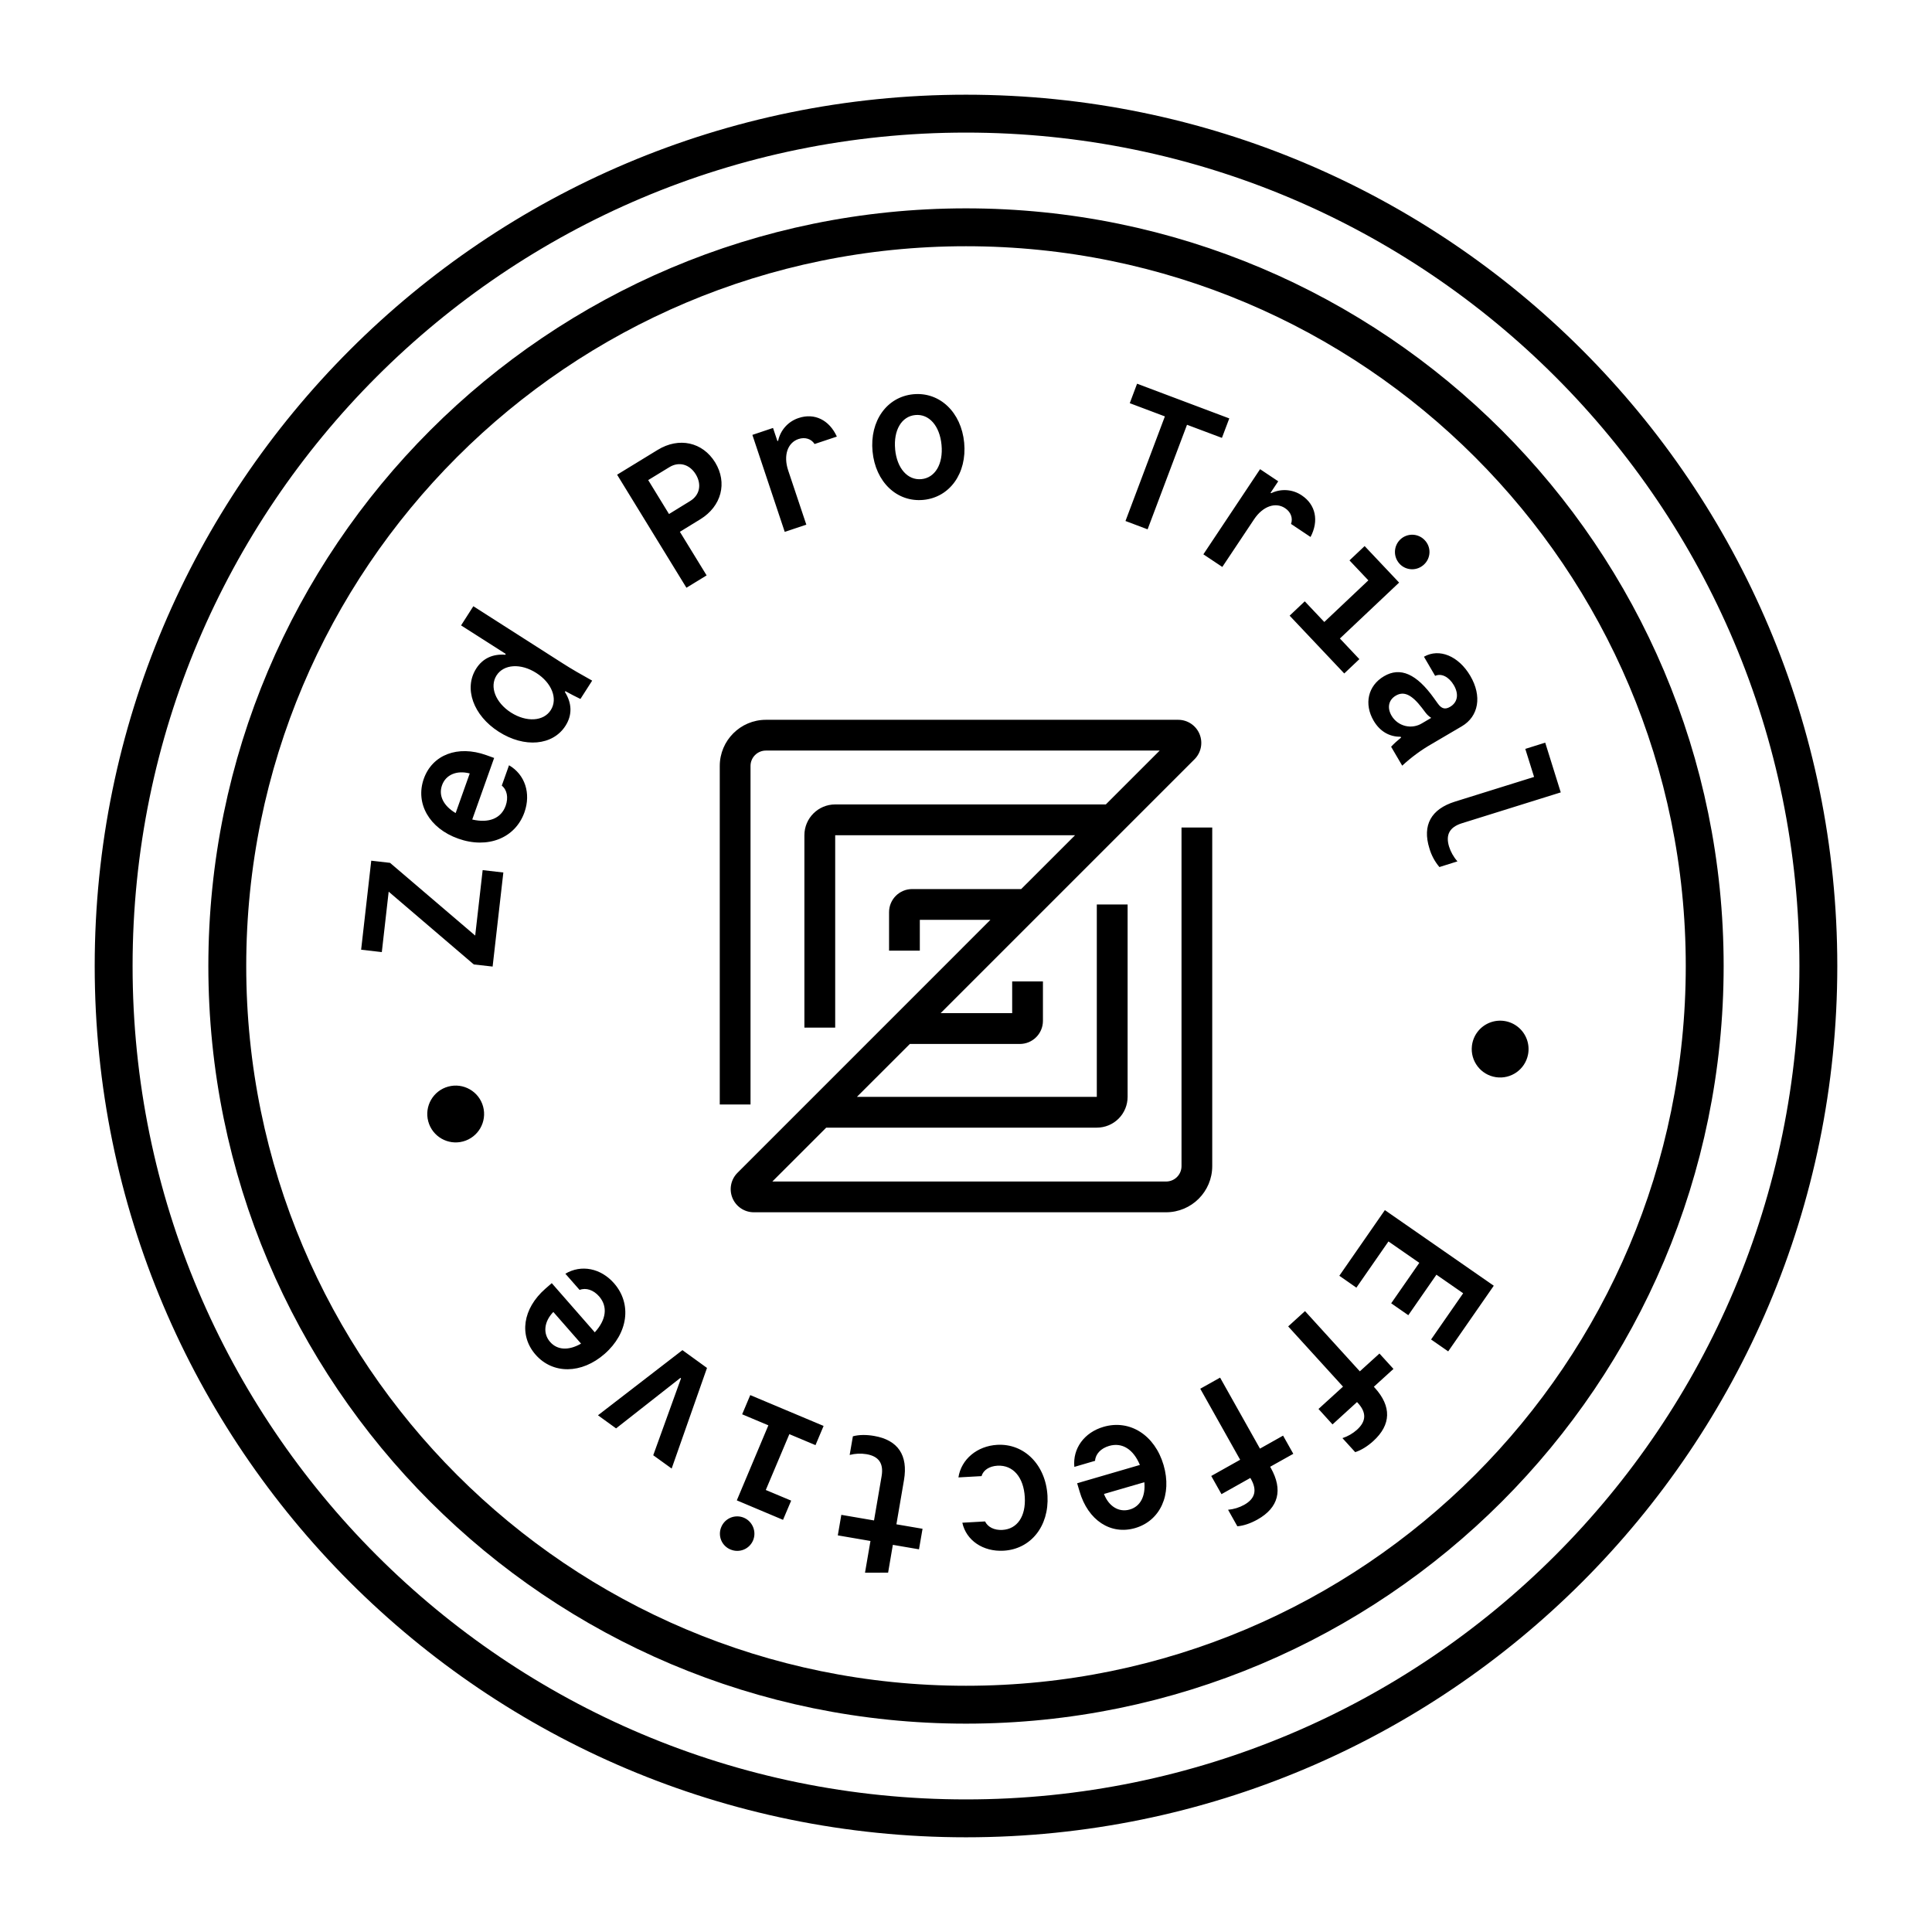
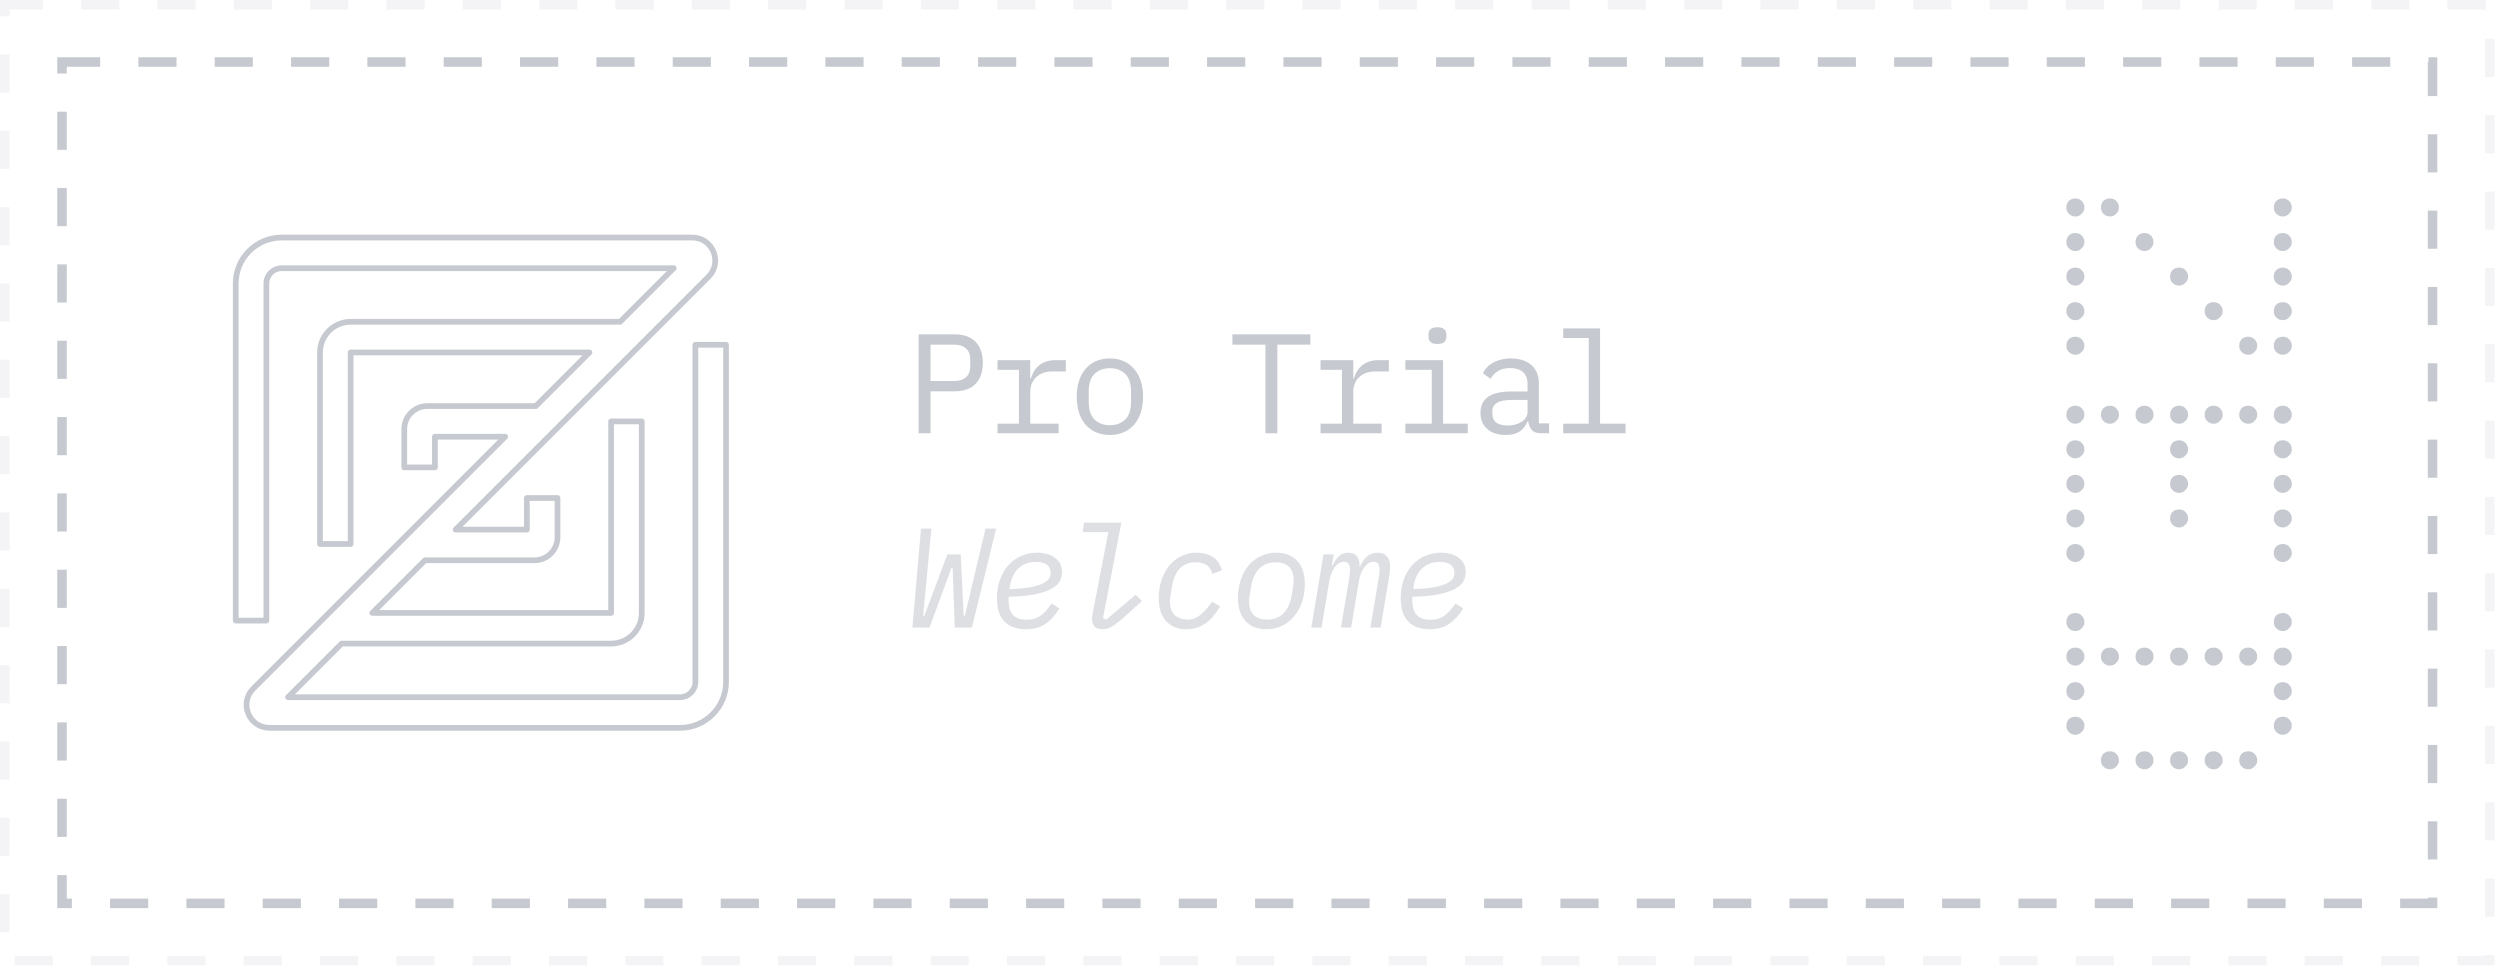
- <svg xmlns="http://www.w3.org/2000/svg" width="51" height="51" fill="none">
-   <circle cx="25.5" cy="25.5" r="22.5" stroke="#000" />
-   <circle cx="25.5" cy="25.5" r="19.5" stroke="#000" />
-   <path fill="#000" fill-rule="evenodd" d="M20.219 19.813a.406.406 0 0 0-.407.406v8.937H19V20.22c0-.673.546-1.219 1.219-1.219h10.884a.61.61 0 0 1 .431 1.04l-6.704 6.704h1.889v-.838h.812v1.041a.61.61 0 0 1-.61.61h-2.903l-1.397 1.396h6.332v-5.078h.813v5.078a.812.812 0 0 1-.813.813H21.81l-1.422 1.422h10.394a.406.406 0 0 0 .407-.407v-8.937H32v8.937c0 .673-.546 1.219-1.219 1.219H19.897a.61.61 0 0 1-.431-1.04l6.678-6.679h-1.863v.813h-.812v-1.016a.61.61 0 0 1 .61-.61h2.878l1.422-1.421h-6.332v5.078h-.813v-5.078c0-.449.364-.813.813-.813h7.144l1.422-1.422H20.219Z" clip-rule="evenodd" />
-   <path fill="#000" d="M37.732 22.393c-.19-.61.043-1.035.678-1.233l2.086-.651-.232-.74.526-.165.41 1.313-2.61.815c-.325.102-.435.304-.337.62.042.133.115.267.22.386l-.476.15a1.334 1.334 0 0 1-.265-.495Zm1.123 5.215a.75.75 0 1 1 1.482.225.75.75 0 0 1-1.482-.225Zm-2.298 4.336 2.875 1.996-1.203 1.733-.452-.314.847-1.22-.706-.49-.742 1.069-.452-.314.742-1.068-.814-.565-.847 1.22-.45-.314 1.202-1.733Zm-.296-12.918c-.26-.444-.15-.927.273-1.175.43-.253.86-.065 1.323.585l.097.135c.099.139.195.164.324.088.198-.116.24-.332.099-.573-.13-.22-.327-.32-.493-.245l-.295-.505c.403-.231.914-.021 1.223.505.314.534.223 1.07-.225 1.332l-.79.464a4.243 4.243 0 0 0-.782.575l-.293-.5c.071-.077.162-.16.264-.243l-.013-.021c-.293.004-.545-.138-.712-.422Zm.585-.663c-.19.111-.236.319-.112.53a.58.58 0 0 0 .807.198l.24-.141a.561.561 0 0 1-.15-.138l-.097-.128c-.27-.351-.477-.445-.688-.321Zm.1-3.48a.457.457 0 0 1 .019-.643.454.454 0 0 1 .643.018.45.45 0 0 1-.018.644.454.454 0 0 1-.644-.018Zm-2.504.99.516.546 1.163-1.099-.498-.527.4-.378.91.964-1.563 1.476.514.545-.399.378-1.442-1.526.399-.378Zm.007 18.737 1.447 1.59.518-.47.37.406-.518.471.024.026c.447.492.435.976-.038 1.407-.152.138-.32.243-.478.293l-.337-.37a1.07 1.07 0 0 0 .386-.223c.244-.222.252-.452.023-.703l-.024-.026-.647.59-.37-.408.647-.589-1.447-1.59.444-.404Zm-1.186-22.225.479.32-.202.303.016.011a.808.808 0 0 1 .809.059c.366.244.455.67.23 1.097l-.515-.344c.055-.155-.006-.316-.156-.416-.253-.17-.59-.052-.82.294l-.838 1.257-.5-.333 1.497-2.248Zm-1.056 23.98 1.053 1.875.61-.343.27.48-.611.342.017.03c.326.58.206 1.05-.352 1.363-.179.1-.366.165-.531.178l-.245-.436a1.07 1.07 0 0 0 .425-.13c.288-.161.347-.384.18-.68l-.017-.03-.762.428-.27-.48.763-.428-1.053-1.875.523-.293ZM30.75 10.992l-.927-.349.193-.514 2.434.916-.194.514-.922-.346-1.04 2.76-.584-.22 1.04-2.761Zm-2.39 27.73c-.047-.486.262-.909.77-1.057.696-.203 1.355.219 1.586 1.01.227.778-.087 1.468-.75 1.662-.647.188-1.246-.204-1.468-.967l-.064-.216 1.656-.483c-.172-.414-.468-.603-.813-.502-.216.063-.359.213-.37.393l-.546.16Zm.782.715c.128.332.399.493.682.41.278-.08.418-.35.384-.72l-1.066.31ZM25.3 39c.073-.48.495-.83 1.024-.86.719-.04 1.281.534 1.327 1.343.045.803-.44 1.412-1.16 1.452-.538.03-.986-.27-1.088-.739l.6-.034c.073.15.243.236.458.224.394-.022.62-.36.591-.865-.03-.524-.308-.853-.722-.83-.215.012-.374.117-.42.275l-.61.034Zm-2.267-27.083c-.077-.807.38-1.443 1.077-1.51.697-.065 1.265.474 1.342 1.28.076.807-.382 1.443-1.078 1.509-.697.066-1.265-.473-1.341-1.28Zm.596-.057c.048.503.33.822.693.788.363-.034.58-.401.532-.904-.047-.503-.329-.823-.692-.788-.363.034-.58.402-.532.904Zm-1.42 28.128.863.148.2-1.167c.058-.336-.072-.526-.397-.582a1.072 1.072 0 0 0-.446.02l.085-.492c.16-.044.358-.045.56-.01.63.108.901.51.789 1.165l-.2 1.168.69.118-.094.542-.69-.118-.125.734-.61.002.144-.838-.862-.148.093-.542Zm-1.803-28.691.116.346.019-.007a.808.808 0 0 1 .542-.602c.417-.14.808.052 1.008.491l-.588.196c-.089-.139-.254-.188-.424-.132-.29.097-.404.435-.273.829l.479 1.432-.57.19-.854-2.56.545-.183Zm-.123 26.328-.692-.291.214-.507 1.936.814-.214.507-.69-.29-.622 1.474.67.281-.215.507-1.22-.514.833-1.981Zm-1 3.278a.45.45 0 0 1-.242-.596.454.454 0 0 1 .595-.243c.23.097.34.366.244.597a.453.453 0 0 1-.596.242Zm-1.922-29.027c.563-.345 1.187-.206 1.517.33.329.538.169 1.158-.394 1.503l-.537.329.706 1.151-.533.326-1.83-2.984 1.071-.655Zm.653 23.764.649.47-.933 2.656-.486-.351.733-2.03-.016-.012-1.698 1.333-.478-.346 2.23-1.72Zm-.354-22.071.558-.343c.252-.154.312-.437.148-.706-.165-.268-.445-.342-.696-.188l-.559.341.549.896ZM14.138 35.76c-.444-.507-.34-1.216.257-1.74l.17-.148 1.136 1.298c.302-.331.35-.679.113-.95-.148-.169-.346-.235-.514-.169l-.376-.428c.42-.249.935-.147 1.285.252.477.545.372 1.32-.248 1.864-.61.534-1.368.54-1.823.021Zm-1.643-19.757 2.36 1.508c.214.138.5.303.777.456l-.31.484a7.723 7.723 0 0 1-.397-.206l-.013.021c.188.299.198.608.015.894-.334.522-1.083.59-1.761.156-.674-.43-.929-1.146-.595-1.668.172-.27.439-.39.767-.364l.013-.022-1.18-.753.324-.506Zm2.111 18.63c-.247.256-.278.57-.084.791.191.219.495.231.816.044l-.732-.836ZM13.107 17.83c-.19.299-.026.718.382.98.409.26.86.234 1.05-.065.192-.3.026-.72-.382-.98-.409-.262-.859-.234-1.05.065Zm-1.01 4.308c-.764-.27-1.14-.93-.91-1.58.226-.636.896-.892 1.645-.626l.212.076-.578 1.625c.436.102.763-.026.883-.365.075-.212.037-.417-.103-.53l.191-.537c.422.245.584.743.407 1.242-.242.683-.97.971-1.748.695ZM9.8 22.72l.496.057 2.248 1.92.197-1.728.546.063-.283 2.483-.497-.056-2.247-1.921-.181 1.595-.546-.063.267-2.35Zm1.505 6.883a.749.749 0 1 1 1.448-.392.749.749 0 1 1-1.448.392Zm.363-8.873c-.097.273.04.544.36.733l.372-1.046c-.345-.09-.634.035-.732.313Z" />
+ <svg xmlns="http://www.w3.org/2000/svg" width="262" height="102" fill="none">
+   <path stroke="#c6cad0" stroke-dasharray="4 4" d="M.5.5h260.43v100.173H.5z" opacity=".2" />
+   <path stroke="#c6cad0" stroke-dasharray="4 4" d="M6.5 6.5h248.43v88.173H6.5z" />
+   <path fill="#c6cad0" d="M163.824 44.398h2.674v-8.974h-2.674v-1.01h3.862v9.984h2.675v1.01h-6.537zM161.527 45.408q-.699 0-.996-.357a1.73 1.73 0 0 1-.371-.891h-.075q-.252.669-.817 1.055-.549.37-1.485.371-1.204 0-1.917-.624t-.713-1.708q0-1.07.773-1.65.786-.579 2.525-.579h1.634v-.758q0-.846-.475-1.263-.476-.43-1.352-.43-.773 0-1.263.312-.49.297-.787.817l-.802-.595q.148-.296.401-.579.252-.282.624-.49.371-.224.847-.342.475-.135 1.054-.134 1.353 0 2.14.684.802.684.802 1.901v4.22h1.07v1.04zm-3.536-.817q.46 0 .832-.104.386-.12.668-.297.282-.194.431-.446.163-.267.163-.565v-1.263h-1.634q-1.07 0-1.56.298a.95.95 0 0 0-.49.861v.312q0 .595.416.907.43.297 1.174.297M150.642 36.048q-.52 0-.728-.208a.78.78 0 0 1-.208-.55v-.237q0-.328.208-.535.209-.223.728-.223.52 0 .728.223a.72.72 0 0 1 .208.535v.237a.77.77 0 0 1-.208.55q-.207.208-.728.208m-3.357 8.35h2.763v-5.646h-2.763v-1.01h3.952v6.656h2.585v1.01h-6.537zM138.391 44.398h2.243v-5.646h-2.243v-1.01h3.432v1.931h.074q.238-.907.892-1.411.668-.52 1.693-.52h1.07v1.188h-1.441q-1.025 0-1.664.595-.624.594-.624 1.56v3.313h2.971v1.01h-6.403zM133.865 36.122v9.286h-1.248v-9.286h-3.461v-1.084h8.171v1.084zM116.316 45.586q-.802 0-1.456-.282a3.15 3.15 0 0 1-1.099-.802 3.8 3.8 0 0 1-.684-1.263 5.5 5.5 0 0 1-.238-1.664q0-.906.238-1.65t.684-1.262a3.1 3.1 0 0 1 1.099-.817 3.6 3.6 0 0 1 1.456-.283 3.5 3.5 0 0 1 1.441.283q.654.282 1.1.817.46.519.698 1.263t.238 1.649a5.5 5.5 0 0 1-.238 1.664 3.7 3.7 0 0 1-.698 1.263 3 3 0 0 1-1.1.802 3.5 3.5 0 0 1-1.441.282m0-1.025q.995 0 1.605-.594.609-.594.609-1.843v-1.099q0-1.248-.609-1.842-.61-.594-1.605-.594t-1.605.594q-.609.594-.609 1.842v1.1q0 1.247.609 1.842.61.594 1.605.594M104.54 44.398h2.244v-5.646h-2.244v-1.01h3.432v1.931h.074q.238-.907.892-1.411.669-.52 1.694-.52h1.069v1.188h-1.441q-1.025 0-1.664.595-.624.594-.624 1.56v3.313h2.972v1.01h-6.404zM96.27 45.408v-10.37h3.774q1.442 0 2.199.787.758.788.758 2.199t-.758 2.199q-.757.787-2.199.787h-2.525v4.398zm1.249-5.482h2.496q.787 0 1.218-.387.446-.401.446-1.129v-.772q0-.728-.446-1.115-.43-.4-1.218-.4h-2.496z" />
+   <path fill="#c6cad0" d="M149.825 65.944q-1.457 0-2.244-.802-.787-.818-.787-2.481 0-1.041.312-1.902a4.5 4.5 0 0 1 .862-1.5 3.8 3.8 0 0 1 1.337-.981 4.1 4.1 0 0 1 1.708-.357q.566 0 1.04.134.476.134.818.401.356.252.549.639.193.386.193.891 0 .402-.193.832-.178.431-.772.803-.58.37-1.694.624-1.1.252-2.927.297-.015.118-.015.222v.12q0 .4.075.772.073.371.282.669.208.282.579.46.372.163.981.163.416 0 .743-.089.342-.103.639-.297.312-.207.594-.52.297-.327.624-.787l.817.505q-.654 1.07-1.486 1.634-.817.55-2.035.55m1.084-7.057q-1.158 0-1.886.698-.729.699-.892 2.006l-.015.148q1.397-.045 2.244-.208.861-.177 1.307-.416.46-.237.609-.52.149-.282.149-.564 0-.238-.089-.446a.8.8 0 0 0-.253-.356 1.2 1.2 0 0 0-.475-.253 2.4 2.4 0 0 0-.699-.09M137.425 65.766l1.278-7.667h1.07l-.194 1.204h.06q.267-.58.639-.98.386-.402 1.025-.402.654 0 .936.416t.238 1.04h.044q.297-.669.743-1.055.446-.4 1.114-.4.639 0 .966.385.342.372.342 1.085 0 .208-.03.49t-.074.55l-.892 5.334h-1.069l.861-5.14q.045-.269.075-.506.029-.252.029-.416 0-.832-.653-.832a.9.9 0 0 0-.55.178 2 2 0 0 0-.416.416 3 3 0 0 0-.342.654 3.6 3.6 0 0 0-.193.683l-.832 4.963h-1.07l.862-5.14q.089-.536.089-.877 0-.475-.163-.669-.149-.208-.461-.208a.95.95 0 0 0-.564.178 1.6 1.6 0 0 0-.431.416 3 3 0 0 0-.342.654 3.5 3.5 0 0 0-.193.683l-.832 4.963zM132.721 65.944q-.743 0-1.307-.238a2.6 2.6 0 0 1-.921-.654 2.9 2.9 0 0 1-.565-1.025 4.4 4.4 0 0 1-.193-1.322q0-1.1.312-1.976.312-.892.847-1.515a3.7 3.7 0 0 1 1.278-.951 3.66 3.66 0 0 1 1.574-.342q.743 0 1.308.238.564.237.936.668.385.417.564 1.026.193.593.193 1.307 0 1.1-.312 1.99a4.6 4.6 0 0 1-.861 1.501 3.7 3.7 0 0 1-1.278.966 3.8 3.8 0 0 1-1.575.327m.06-1.01q1.084 0 1.723-.654.654-.669.847-1.813l.149-.891q.044-.267.059-.446.015-.178.015-.312 0-.98-.505-1.426-.506-.46-1.367-.46-1.085 0-1.738.668-.64.654-.832 1.798l-.149.891q-.045.267-.059.446-.015.178-.015.312 0 .981.505 1.44.505.447 1.367.447M124.333 65.944q-.713 0-1.263-.238a2.6 2.6 0 0 1-.906-.654 3.1 3.1 0 0 1-.55-1.025 4.7 4.7 0 0 1-.178-1.322q0-1.1.312-1.976.312-.892.847-1.515a3.6 3.6 0 0 1 1.248-.951q.728-.342 1.545-.342.609 0 1.055.149.46.149.787.4.327.239.52.58.208.342.312.713l-.995.387q-.224-.714-.669-.966-.431-.252-1.144-.253-.981 0-1.605.64-.609.638-.817 1.842l-.148.891q-.045.267-.06.416t-.015.297q0 .981.506 1.456.52.46 1.366.46.253 0 .506-.059.267-.06.564-.252.312-.194.669-.565.356-.372.817-.995l.832.49q-.357.58-.728 1.04a4 4 0 0 1-.802.743 3 3 0 0 1-.922.446 3.4 3.4 0 0 1-1.084.163M115.558 65.944q-.609 0-.862-.297-.252-.296-.252-.758v-.238q.015-.133.044-.237l1.664-8.647h-2.704l.164-.996h3.907L115.588 64.8l.371.119 3.046-2.585.669.653-1.546 1.397q-.534.49-.921.802a7 7 0 0 1-.683.476 2 2 0 0 1-.52.222q-.223.06-.446.06M107.511 65.944q-1.455 0-2.243-.802-.787-.818-.787-2.481 0-1.041.312-1.902a4.6 4.6 0 0 1 .861-1.5 3.84 3.84 0 0 1 1.337-.981 4.1 4.1 0 0 1 1.709-.357q.564 0 1.04.134.475.134.817.401.357.252.55.639.193.386.193.891 0 .402-.193.832-.179.431-.773.803-.58.37-1.693.624-1.1.252-2.927.297-.015.118-.015.222v.12q0 .4.074.772.075.371.282.669.208.282.58.46.37.163.98.163.416 0 .743-.089.342-.103.639-.297.312-.207.594-.52.297-.327.624-.787l.818.505q-.654 1.07-1.486 1.634-.817.55-2.036.55m1.085-7.057q-1.16 0-1.887.698-.727.699-.891 2.006l-.015.148q1.397-.045 2.243-.208.862-.177 1.308-.416.46-.237.609-.52.148-.282.148-.564a1.1 1.1 0 0 0-.089-.446.8.8 0 0 0-.252-.356 1.2 1.2 0 0 0-.476-.253 2.4 2.4 0 0 0-.698-.09M95.617 65.766l.906-10.37h1.085l-.55 5.838-.312 3.313h.119l2.422-6.448h1.396l.312 6.448h.119l.758-3.209 1.411-5.943h1.114l-2.54 10.37h-1.798l-.223-6.254h-.119l-2.302 6.255z" opacity=".6" />
+   <path fill="#c6cad0" d="M240.179 65.152v.073a.79.79 0 0 1-.29.616.79.79 0 0 1-.616.29h-.072a.9.9 0 0 1-.652-.29.84.84 0 0 1-.254-.616v-.073a.96.96 0 0 1 .254-.652.96.96 0 0 1 .652-.253h.072q.363 0 .616.253.29.29.29.652m0 3.623v.073a.79.79 0 0 1-.29.616.79.79 0 0 1-.616.29h-.072a.9.9 0 0 1-.652-.29.84.84 0 0 1-.254-.616v-.073a.96.96 0 0 1 .254-.652.96.96 0 0 1 .652-.253h.072q.363 0 .616.253.29.29.29.652m0 3.623v.073a.79.79 0 0 1-.29.615.79.79 0 0 1-.616.29h-.072a.9.9 0 0 1-.652-.29.84.84 0 0 1-.254-.615v-.073a.96.96 0 0 1 .254-.652.96.96 0 0 1 .652-.254h.072q.363 0 .616.254.29.29.29.652m0 3.623v.073a.79.79 0 0 1-.29.615.79.79 0 0 1-.616.29h-.072a.9.9 0 0 1-.652-.29.84.84 0 0 1-.254-.615v-.073a.96.96 0 0 1 .254-.652.96.96 0 0 1 .652-.254h.072q.363 0 .616.254.29.29.29.652m-3.623-7.246v.073a.79.79 0 0 1-.29.616.79.79 0 0 1-.616.29h-.072a.9.9 0 0 1-.652-.29.84.84 0 0 1-.254-.616v-.073q0-.362.254-.652a.96.96 0 0 1 .652-.253h.072q.363 0 .616.253.29.29.29.652m0 10.869v.072a.79.79 0 0 1-.29.616.79.79 0 0 1-.616.29h-.072q-.363 0-.652-.29a.84.84 0 0 1-.254-.616v-.072q0-.363.254-.652a.96.96 0 0 1 .652-.254h.072q.363 0 .616.254.29.29.29.652m-3.623-10.869v.073a.79.79 0 0 1-.29.616.79.79 0 0 1-.616.29h-.072a.9.9 0 0 1-.652-.29.84.84 0 0 1-.254-.616v-.073q0-.362.254-.652a.96.96 0 0 1 .652-.253h.072q.363 0 .616.253.29.29.29.652m0 10.869v.072a.79.79 0 0 1-.29.616.79.79 0 0 1-.616.29h-.072q-.363 0-.652-.29a.84.84 0 0 1-.254-.616v-.072q0-.363.254-.652a.96.96 0 0 1 .652-.254h.072q.363 0 .616.254.29.29.29.652m-3.623-10.869v.073a.79.79 0 0 1-.29.616.79.79 0 0 1-.615.29h-.073a.9.9 0 0 1-.652-.29.84.84 0 0 1-.254-.616v-.073q0-.362.254-.652a.97.97 0 0 1 .652-.253h.073q.362 0 .615.253.29.29.29.652m0 10.869v.072a.79.79 0 0 1-.29.616.79.79 0 0 1-.615.29h-.073a.9.9 0 0 1-.652-.29.84.84 0 0 1-.254-.616v-.072q0-.363.254-.652a.97.97 0 0 1 .652-.254h.073q.362 0 .615.254.29.29.29.652m-3.623-10.869v.073a.79.79 0 0 1-.289.616.8.8 0 0 1-.616.29h-.073a.9.9 0 0 1-.652-.29.84.84 0 0 1-.254-.616v-.073q0-.362.254-.652a.97.97 0 0 1 .652-.253h.073q.361 0 .616.253a.9.9 0 0 1 .289.652m0 10.869v.072a.79.79 0 0 1-.289.616.8.8 0 0 1-.616.29h-.073a.9.9 0 0 1-.652-.29.84.84 0 0 1-.254-.616v-.072q0-.363.254-.652a.97.97 0 0 1 .652-.254h.073q.361 0 .616.254a.9.9 0 0 1 .289.652m-3.622-10.869v.073a.79.79 0 0 1-.29.616.79.79 0 0 1-.616.29h-.073a.9.9 0 0 1-.652-.29.84.84 0 0 1-.253-.616v-.073q0-.362.253-.652a.97.97 0 0 1 .652-.253h.073a.84.84 0 0 1 .616.253q.29.29.29.652m0 10.869v.072a.79.79 0 0 1-.29.616.79.79 0 0 1-.616.29h-.073a.9.9 0 0 1-.652-.29.84.84 0 0 1-.253-.616v-.072q0-.363.253-.652a.97.97 0 0 1 .652-.254h.073a.84.84 0 0 1 .616.254q.29.29.29.652m-3.623-14.492v.073a.79.79 0 0 1-.29.616.79.79 0 0 1-.616.29h-.073q-.361 0-.652-.29a.84.84 0 0 1-.253-.616v-.073q0-.362.253-.652a.97.97 0 0 1 .652-.253h.073a.84.84 0 0 1 .616.253q.29.29.29.652m0 3.623v.073a.79.79 0 0 1-.29.616.79.79 0 0 1-.616.29h-.073q-.361 0-.652-.29a.84.84 0 0 1-.253-.616v-.073q0-.362.253-.652a.97.97 0 0 1 .652-.253h.073a.84.84 0 0 1 .616.253q.29.29.29.652m0 3.623v.073a.79.79 0 0 1-.29.615.79.79 0 0 1-.616.29h-.073q-.361 0-.652-.29a.84.84 0 0 1-.253-.615v-.073q0-.362.253-.652a.97.97 0 0 1 .652-.254h.073a.84.84 0 0 1 .616.254q.29.29.29.652m0 3.623v.073a.79.79 0 0 1-.29.615.79.79 0 0 1-.616.29h-.073q-.361 0-.652-.29a.84.84 0 0 1-.253-.615v-.073q0-.363.253-.652a.97.97 0 0 1 .652-.254h.073a.84.84 0 0 1 .616.254q.29.29.29.652M240.179 43.43v.072a.79.79 0 0 1-.29.616.79.79 0 0 1-.616.29h-.072a.9.9 0 0 1-.652-.29.84.84 0 0 1-.254-.616v-.073a.96.96 0 0 1 .254-.652.96.96 0 0 1 .652-.253h.072q.363 0 .616.253.29.29.29.652m0 3.622v.073a.79.79 0 0 1-.29.616.79.79 0 0 1-.616.29h-.072a.9.9 0 0 1-.652-.29.84.84 0 0 1-.254-.616v-.073a.96.96 0 0 1 .254-.652.96.96 0 0 1 .652-.253h.072q.363 0 .616.253.29.29.29.652m0 3.623v.073a.79.79 0 0 1-.29.616.79.79 0 0 1-.616.29h-.072a.9.9 0 0 1-.652-.29.84.84 0 0 1-.254-.616v-.073a.96.96 0 0 1 .254-.652.96.96 0 0 1 .652-.254h.072q.363 0 .616.254.29.29.29.652m0 3.623v.072a.79.79 0 0 1-.29.616.79.79 0 0 1-.616.29h-.072a.9.9 0 0 1-.652-.29.84.84 0 0 1-.254-.616v-.072a.96.96 0 0 1 .254-.652.96.96 0 0 1 .652-.254h.072q.363 0 .616.254.29.29.29.652m0 3.623v.072a.79.79 0 0 1-.29.616.79.79 0 0 1-.616.29h-.072a.9.9 0 0 1-.652-.29.84.84 0 0 1-.254-.616v-.072a.96.96 0 0 1 .254-.652.96.96 0 0 1 .652-.254h.072q.363 0 .616.254.29.29.29.652m-3.623-14.492v.073a.79.79 0 0 1-.29.616.79.79 0 0 1-.616.29h-.072a.9.9 0 0 1-.652-.29.84.84 0 0 1-.254-.616v-.073q0-.362.254-.652a.96.96 0 0 1 .652-.253h.072q.363 0 .616.253.29.29.29.652m-3.623 0v.073a.79.79 0 0 1-.29.616.79.79 0 0 1-.616.29h-.072a.9.9 0 0 1-.652-.29.84.84 0 0 1-.254-.616v-.073q0-.362.254-.652a.96.96 0 0 1 .652-.253h.072q.363 0 .616.253.29.29.29.652m-3.623 0v.073a.79.79 0 0 1-.29.616.79.79 0 0 1-.615.29h-.073a.9.9 0 0 1-.652-.29.84.84 0 0 1-.254-.616v-.073q0-.362.254-.652a.97.97 0 0 1 .652-.253h.073q.362 0 .615.253.29.29.29.652m0 3.623v.073a.79.79 0 0 1-.29.616.79.79 0 0 1-.615.29h-.073a.9.9 0 0 1-.652-.29.84.84 0 0 1-.254-.616v-.073q0-.362.254-.652a.97.97 0 0 1 .652-.253h.073q.362 0 .615.253.29.29.29.652m0 3.623v.073a.79.79 0 0 1-.29.616.79.79 0 0 1-.615.29h-.073a.9.9 0 0 1-.652-.29.84.84 0 0 1-.254-.616v-.073q0-.362.254-.652a.97.97 0 0 1 .652-.254h.073q.362 0 .615.254.29.29.29.652m0 3.623v.072a.79.79 0 0 1-.29.616.79.79 0 0 1-.615.29h-.073a.9.9 0 0 1-.652-.29.84.84 0 0 1-.254-.616v-.072q0-.363.254-.652a.97.97 0 0 1 .652-.254h.073q.362 0 .615.254.29.29.29.652m-3.623-10.869v.073a.79.79 0 0 1-.289.616.8.8 0 0 1-.616.29h-.073a.9.9 0 0 1-.652-.29.84.84 0 0 1-.254-.616v-.073q0-.362.254-.652a.97.97 0 0 1 .652-.253h.073q.361 0 .616.253a.9.9 0 0 1 .289.652m-3.622 0v.073a.79.79 0 0 1-.29.616.79.79 0 0 1-.616.29h-.073a.9.9 0 0 1-.652-.29.84.84 0 0 1-.253-.616v-.073q0-.362.253-.652a.97.97 0 0 1 .652-.253h.073a.84.84 0 0 1 .616.253q.29.29.29.652m-3.623 0v.073a.79.79 0 0 1-.29.616.79.79 0 0 1-.616.29h-.073q-.361 0-.652-.29a.84.84 0 0 1-.253-.616v-.073q0-.362.253-.652a.97.97 0 0 1 .652-.253h.073a.84.84 0 0 1 .616.253q.29.29.29.652m0 3.623v.073a.79.79 0 0 1-.29.616.79.79 0 0 1-.616.29h-.073q-.361 0-.652-.29a.84.84 0 0 1-.253-.616v-.073q0-.362.253-.652a.97.97 0 0 1 .652-.253h.073a.84.84 0 0 1 .616.253q.29.29.29.652m0 3.623v.073a.79.79 0 0 1-.29.616.79.79 0 0 1-.616.29h-.073q-.361 0-.652-.29a.84.84 0 0 1-.253-.616v-.073q0-.362.253-.652a.97.97 0 0 1 .652-.254h.073a.84.84 0 0 1 .616.254q.29.29.29.652m0 3.623v.072a.79.79 0 0 1-.29.616.79.79 0 0 1-.616.29h-.073q-.361 0-.652-.29a.84.84 0 0 1-.253-.616v-.072q0-.363.253-.652a.97.97 0 0 1 .652-.254h.073a.84.84 0 0 1 .616.254q.29.29.29.652m0 3.623v.072a.79.79 0 0 1-.29.616.79.79 0 0 1-.616.29h-.073q-.361 0-.652-.29a.84.84 0 0 1-.253-.616v-.072q0-.363.253-.652a.97.97 0 0 1 .652-.254h.073a.84.84 0 0 1 .616.254q.29.29.29.652M240.179 21.706v.073a.79.79 0 0 1-.29.616.79.79 0 0 1-.616.29h-.072a.9.9 0 0 1-.652-.29.84.84 0 0 1-.254-.616v-.073a.96.96 0 0 1 .254-.652.96.96 0 0 1 .652-.253h.072q.363 0 .616.253.29.29.29.652m0 3.623v.073a.79.79 0 0 1-.29.616.79.79 0 0 1-.616.29h-.072a.9.9 0 0 1-.652-.29.84.84 0 0 1-.254-.616v-.073a.96.96 0 0 1 .254-.652.96.96 0 0 1 .652-.253h.072q.363 0 .616.253.29.29.29.652m0 3.623v.073a.79.79 0 0 1-.29.615.79.79 0 0 1-.616.29h-.072a.9.9 0 0 1-.652-.29.84.84 0 0 1-.254-.615v-.073a.96.96 0 0 1 .254-.652.96.96 0 0 1 .652-.254h.072q.363 0 .616.254.29.29.29.652m0 3.623v.072a.79.79 0 0 1-.29.616.79.79 0 0 1-.616.29h-.072a.9.9 0 0 1-.652-.29.84.84 0 0 1-.254-.616v-.072a.96.96 0 0 1 .254-.652.96.96 0 0 1 .652-.254h.072q.363 0 .616.254.29.29.29.652m0 3.623v.072a.79.79 0 0 1-.29.616.79.79 0 0 1-.616.29h-.072a.9.9 0 0 1-.652-.29.84.84 0 0 1-.254-.616v-.072a.96.96 0 0 1 .254-.652.96.96 0 0 1 .652-.254h.072q.363 0 .616.254.29.29.29.652m-3.623 0v.072a.79.79 0 0 1-.29.616.79.79 0 0 1-.616.29h-.072a.9.9 0 0 1-.652-.29.84.84 0 0 1-.254-.616v-.072q0-.364.254-.652a.96.96 0 0 1 .652-.254h.072q.363 0 .616.254.29.29.29.652m-3.623-3.623v.072a.79.79 0 0 1-.29.616.79.79 0 0 1-.616.29h-.072a.9.9 0 0 1-.652-.29.84.84 0 0 1-.254-.616v-.072q0-.363.254-.652a.96.96 0 0 1 .652-.254h.072q.363 0 .616.254.29.29.29.652m-3.623-3.623v.073a.79.79 0 0 1-.29.615.79.79 0 0 1-.615.29h-.073a.9.9 0 0 1-.652-.29.84.84 0 0 1-.254-.615v-.073q0-.362.254-.652a.97.97 0 0 1 .652-.254h.073q.362 0 .615.254.29.29.29.652m-3.623-3.623v.073a.79.79 0 0 1-.289.616.8.8 0 0 1-.616.29h-.073a.9.9 0 0 1-.652-.29.84.84 0 0 1-.254-.616v-.073q0-.362.254-.652a.97.97 0 0 1 .652-.253h.073q.361 0 .616.253a.9.9 0 0 1 .289.652m-3.622-3.623v.073a.79.79 0 0 1-.29.616.79.79 0 0 1-.616.29h-.073a.9.9 0 0 1-.652-.29.84.84 0 0 1-.253-.616v-.073q0-.362.253-.652a.97.97 0 0 1 .652-.253h.073a.84.84 0 0 1 .616.253q.29.29.29.652m-3.623 0v.073a.79.79 0 0 1-.29.616.79.79 0 0 1-.616.29h-.073q-.361 0-.652-.29a.84.84 0 0 1-.253-.616v-.073q0-.362.253-.652a.97.97 0 0 1 .652-.253h.073a.84.84 0 0 1 .616.253q.29.29.29.652m0 3.623v.073a.79.79 0 0 1-.29.616.79.79 0 0 1-.616.29h-.073q-.361 0-.652-.29a.84.84 0 0 1-.253-.616v-.073q0-.362.253-.652a.97.97 0 0 1 .652-.253h.073a.84.84 0 0 1 .616.253q.29.29.29.652m0 3.623v.073a.79.79 0 0 1-.29.615.79.79 0 0 1-.616.29h-.073q-.361 0-.652-.29a.84.84 0 0 1-.253-.615v-.073q0-.362.253-.652a.97.97 0 0 1 .652-.254h.073a.84.84 0 0 1 .616.254q.29.29.29.652m0 3.623v.072a.79.79 0 0 1-.29.616.79.79 0 0 1-.616.29h-.073q-.361 0-.652-.29a.84.84 0 0 1-.253-.616v-.072q0-.363.253-.652a.97.97 0 0 1 .652-.254h.073a.84.84 0 0 1 .616.254q.29.29.29.652m0 3.623v.072a.79.79 0 0 1-.29.616.79.79 0 0 1-.616.29h-.073q-.361 0-.652-.29a.84.84 0 0 1-.253-.616v-.072q0-.364.253-.652a.97.97 0 0 1 .652-.254h.073a.84.84 0 0 1 .616.254q.29.29.29.652" />
+   <path stroke="#c6cad0" stroke-linejoin="round" stroke-width=".6" d="M29.521 28.106c-.887 0-1.605.72-1.605 1.606v35.326h-3.212V29.712a4.817 4.817 0 0 1 4.817-4.817h43.023c2.146 0 3.22 2.594 1.703 4.111L47.75 55.504h7.464v-3.312h3.212v4.115a2.41 2.41 0 0 1-2.409 2.409H44.538l-5.52 5.52h25.027V44.164h3.211v20.072a3.21 3.21 0 0 1-3.211 3.211H35.806l-5.62 5.62h41.085c.887 0 1.605-.719 1.605-1.606V36.135h3.212V71.46a4.817 4.817 0 0 1-4.817 4.818H28.248c-2.146 0-3.22-2.595-1.703-4.112l26.397-26.398H45.58v3.212h-3.212v-4.014a2.41 2.41 0 0 1 2.409-2.41h11.378l5.62-5.62H36.747V57.01h-3.211V36.938a3.21 3.21 0 0 1 3.211-3.212h28.239l5.62-5.62z" clip-rule="evenodd" />
</svg>
